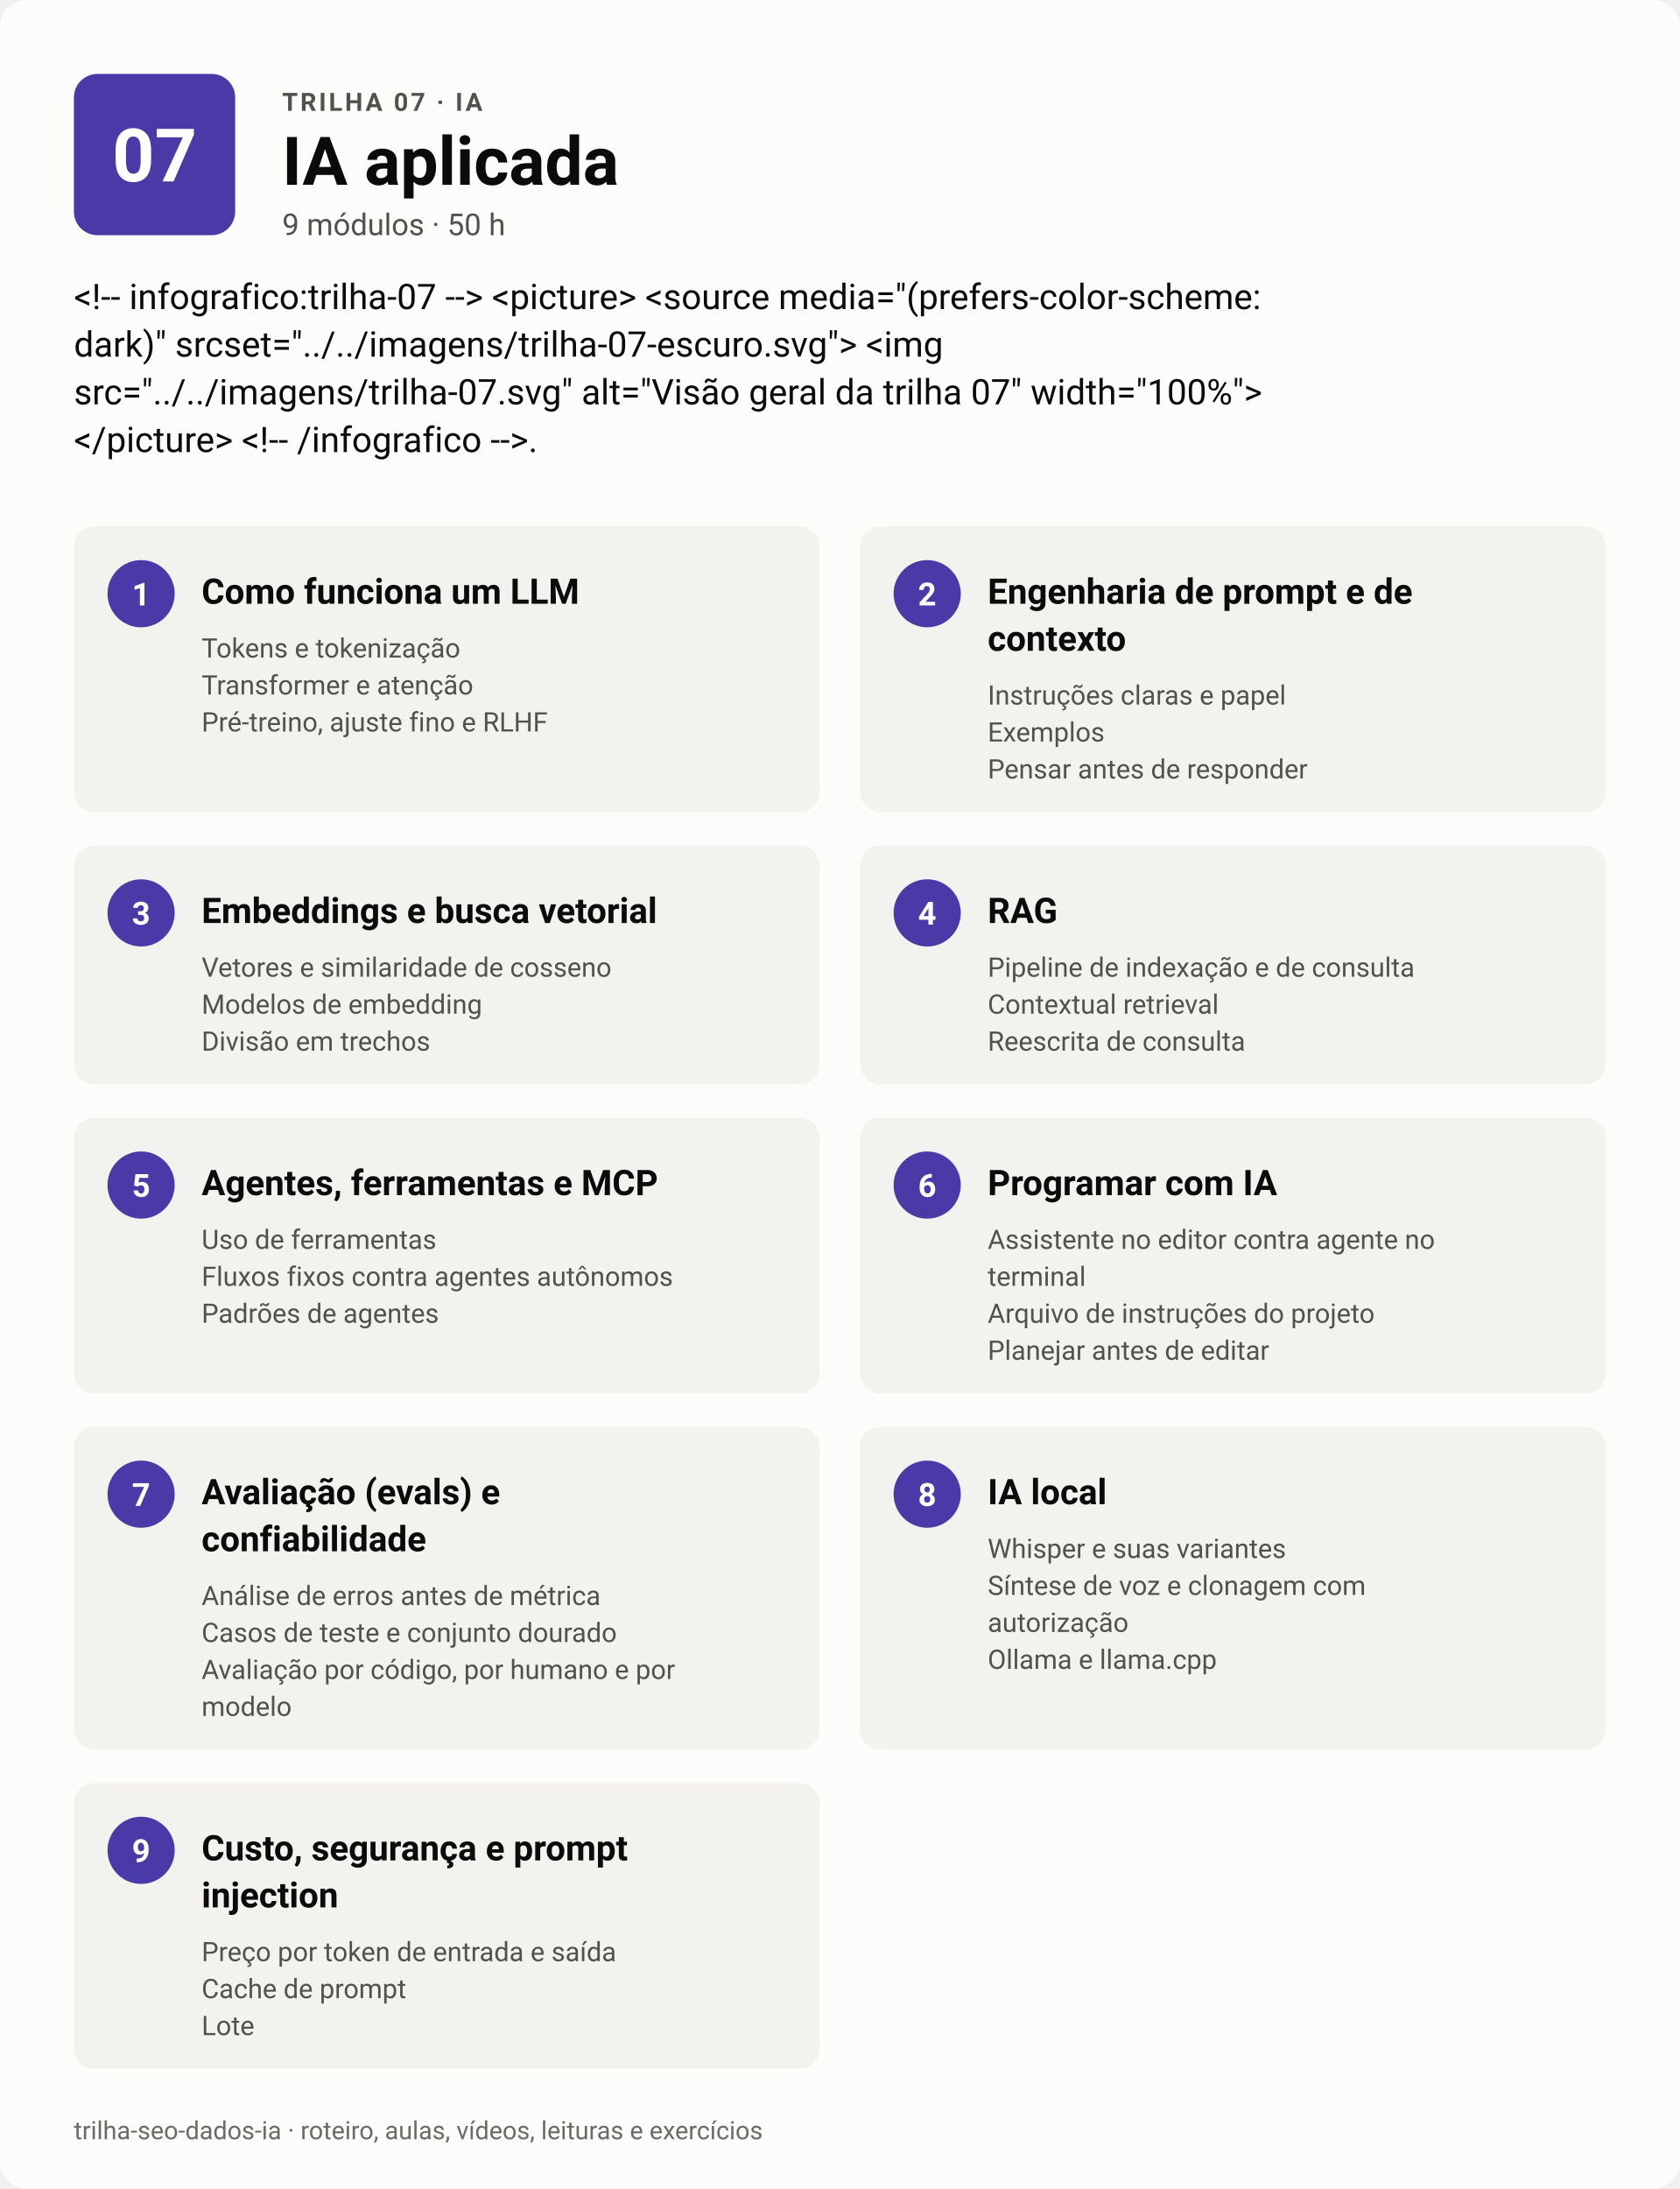
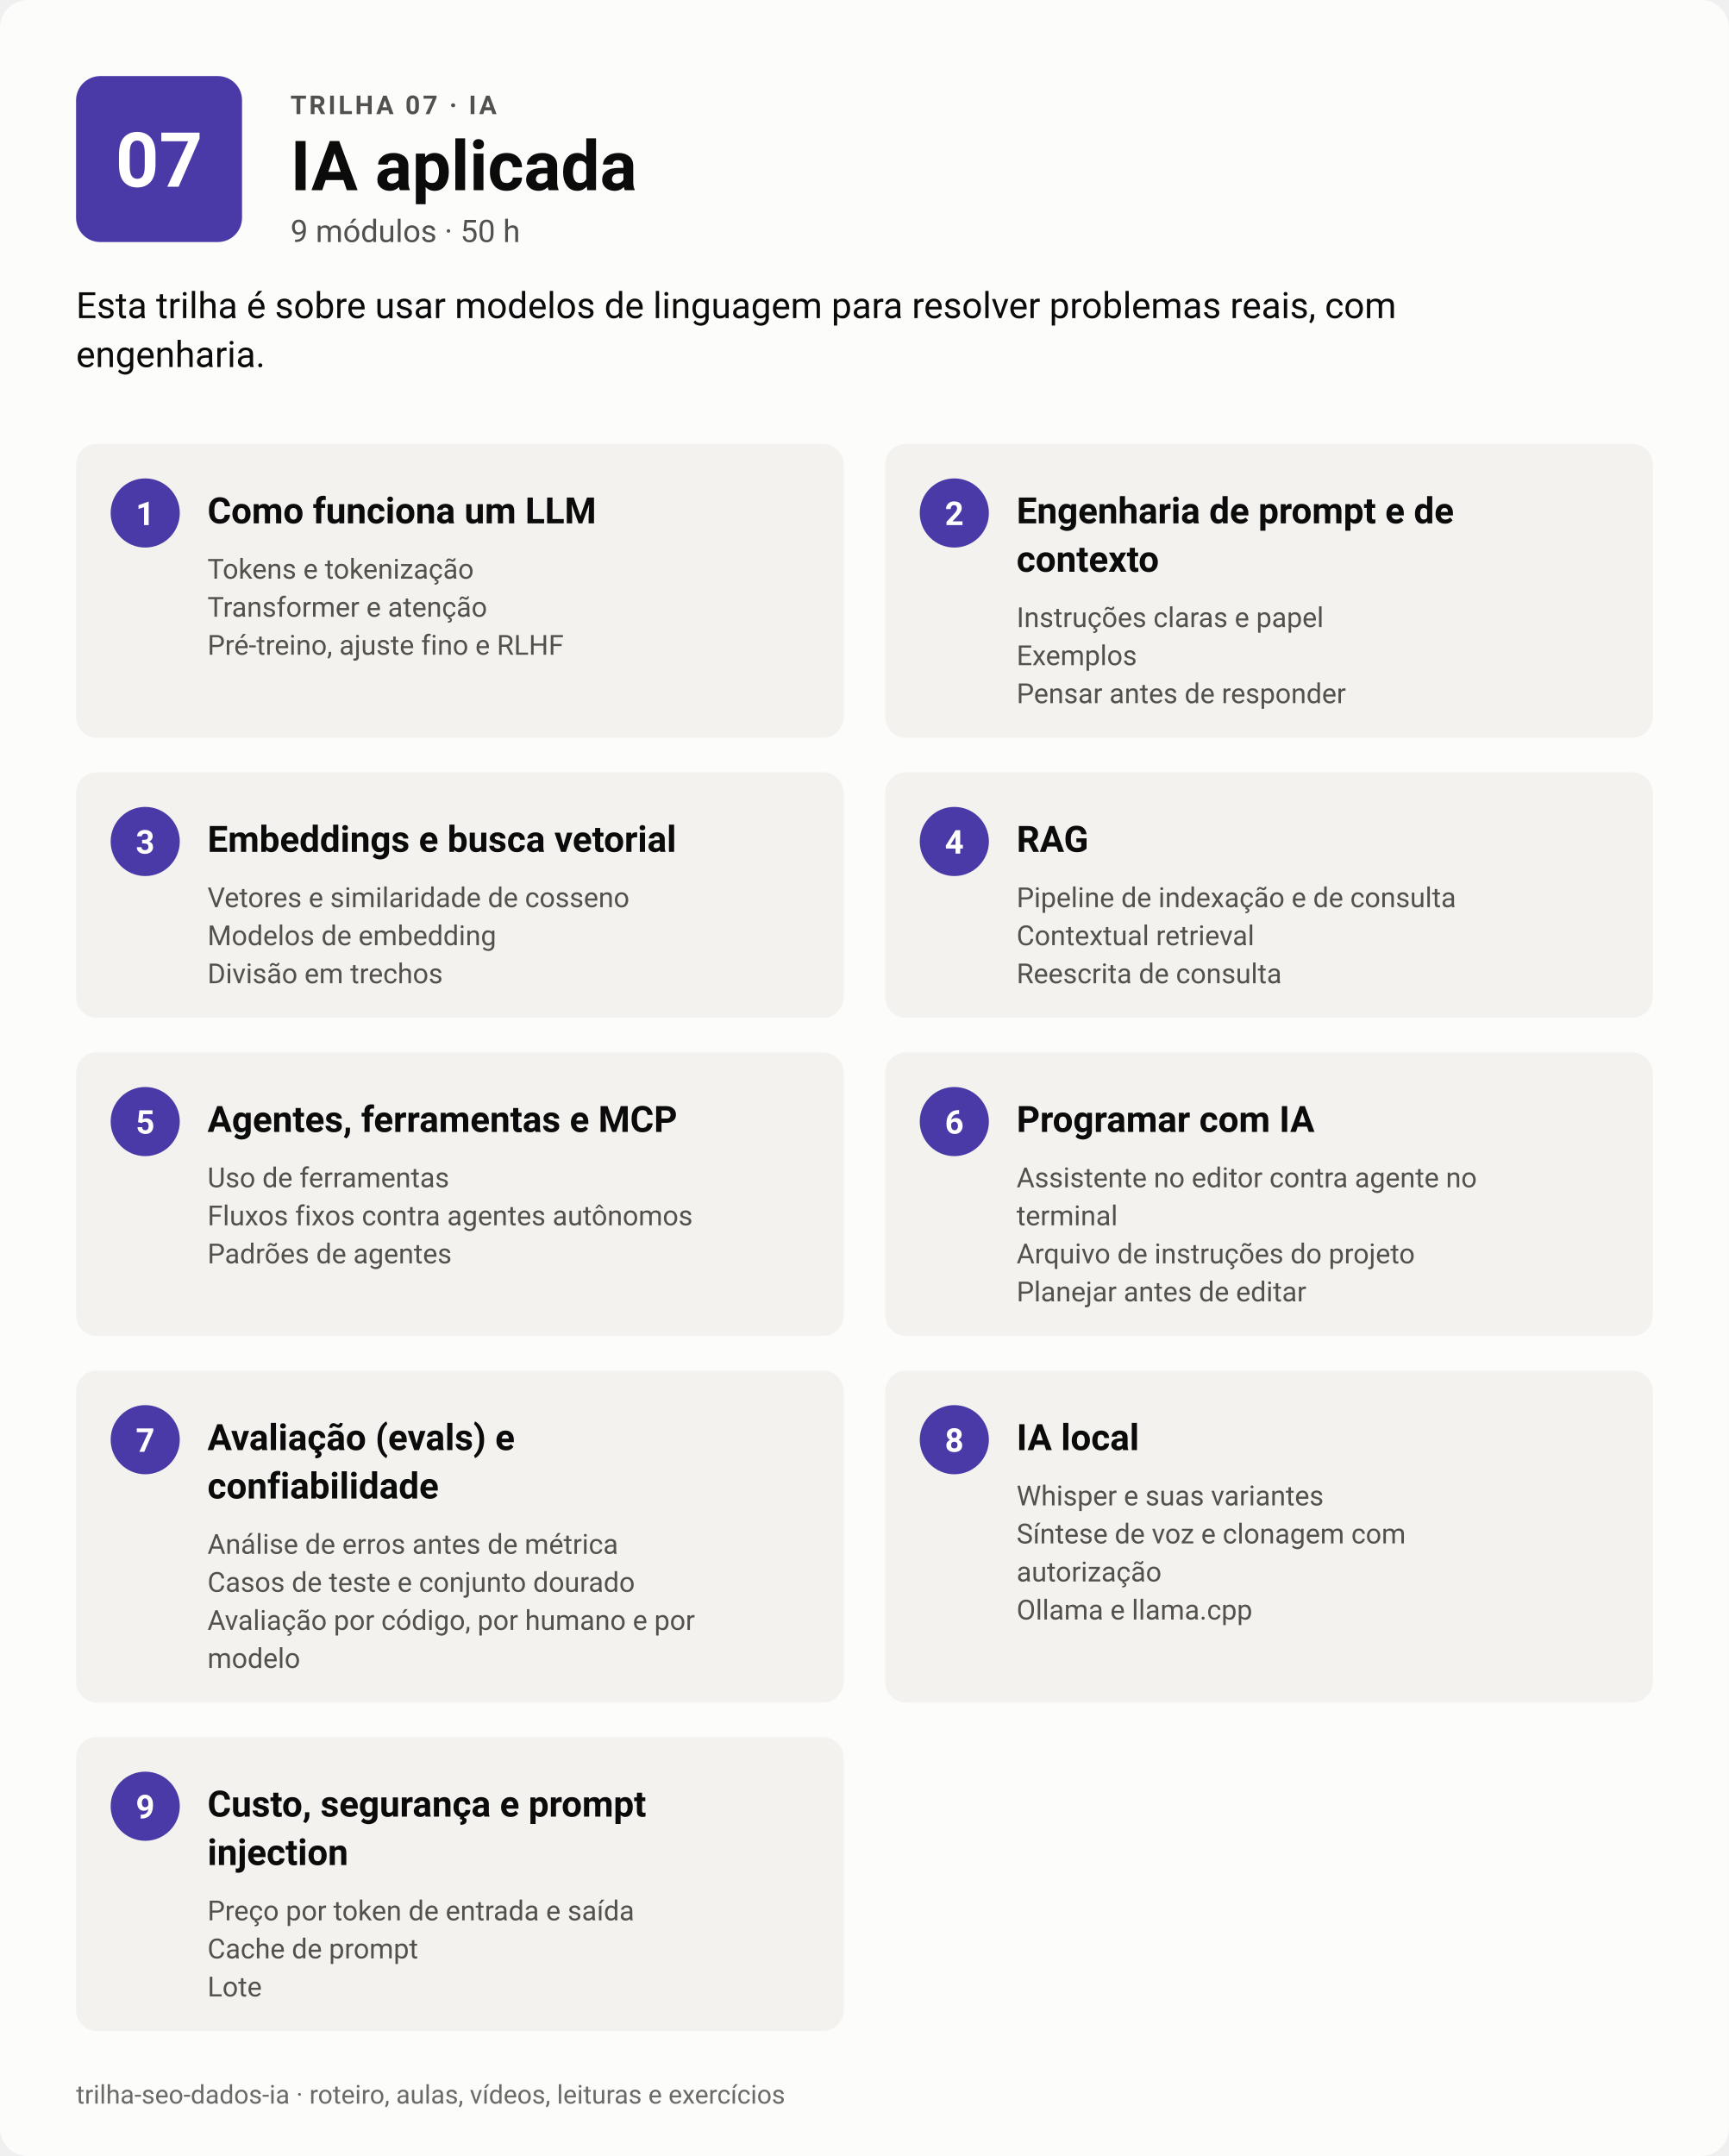
- <svg xmlns="http://www.w3.org/2000/svg" viewBox="0 0 1000 1303" width="1000" height="1303" role="img" aria-label="Trilha 07, IA aplicada. Visão geral dos módulos." font-family="-apple-system, BlinkMacSystemFont, 'Segoe UI', Roboto, Helvetica, Arial, sans-serif">
+ <svg xmlns="http://www.w3.org/2000/svg" viewBox="0 0 1000 1247" width="1000" height="1247" role="img" aria-label="Trilha 07, IA aplicada. Visão geral dos módulos." font-family="-apple-system, BlinkMacSystemFont, 'Segoe UI', Roboto, Helvetica, Arial, sans-serif">
  <defs>
    <marker id="seta" viewBox="0 0 10 10" refX="9" refY="5" markerWidth="8" markerHeight="8" orient="auto-start-reverse">
      <path d="M 0 0 L 10 5 L 0 10 z" fill="#6b6a66" />
    </marker>
  </defs>
  <rect width="100%" height="100%" rx="16" fill="#fcfcfb" />
  <rect x="44.0" y="44.0" width="96.0" height="96.0" rx="14" fill="#4a3aa7" />
  <text x="92.0" y="108.0" font-size="44" font-weight="700" fill="#ffffff" text-anchor="middle">07</text>
  <text x="168.0" y="66.0" font-size="15" font-weight="600" fill="#52514e" text-anchor="start" letter-spacing="1.5">TRILHA 07 · IA</text>
  <text x="168.0" y="110.0" font-size="40" font-weight="700" fill="#0b0b0b" text-anchor="start">IA aplicada</text>
  <text x="168.0" y="140.0" font-size="18" font-weight="400" fill="#52514e" text-anchor="start">9 módulos · 50 h</text>
-   <text x="44.0" y="184.0" font-size="21" font-weight="400" fill="#0b0b0b" text-anchor="start">&lt;!-- infografico:trilha-07 --&gt; &lt;picture&gt; &lt;source media="(prefers-color-scheme:</text>
-   <text x="44.0" y="212.3" font-size="21" font-weight="400" fill="#0b0b0b" text-anchor="start">dark)" srcset="../../imagens/trilha-07-escuro.svg"&gt; &lt;img</text>
-   <text x="44.0" y="240.7" font-size="21" font-weight="400" fill="#0b0b0b" text-anchor="start">src="../../imagens/trilha-07.svg" alt="Visão geral da trilha 07" width="100%"&gt;</text>
-   <text x="44.0" y="269.1" font-size="21" font-weight="400" fill="#0b0b0b" text-anchor="start">&lt;/picture&gt; &lt;!-- /infografico --&gt;.</text>
-   <rect x="44.0" y="313.4" width="444.0" height="170.0" rx="12" fill="#f3f2ef" />
-   <circle cx="84.0" cy="353.4" r="20" fill="#4a3aa7" />
-   <text x="84.0" y="360.4" font-size="19" font-weight="700" fill="#ffffff" text-anchor="middle">1</text>
-   <text x="120.0" y="359.4" font-size="21" font-weight="700" fill="#0b0b0b" text-anchor="start">Como funciona um LLM</text>
-   <text x="120.0" y="391.4" font-size="16" font-weight="400" fill="#52514e" text-anchor="start">Tokens e tokenização</text>
-   <text x="120.0" y="413.4" font-size="16" font-weight="400" fill="#52514e" text-anchor="start">Transformer e atenção</text>
-   <text x="120.0" y="435.4" font-size="16" font-weight="400" fill="#52514e" text-anchor="start">Pré-treino, ajuste fino e RLHF</text>
-   <rect x="512.0" y="313.4" width="444.0" height="170.0" rx="12" fill="#f3f2ef" />
-   <circle cx="552.0" cy="353.4" r="20" fill="#4a3aa7" />
-   <text x="552.0" y="360.4" font-size="19" font-weight="700" fill="#ffffff" text-anchor="middle">2</text>
-   <text x="588.0" y="359.4" font-size="21" font-weight="700" fill="#0b0b0b" text-anchor="start">Engenharia de prompt e de</text>
-   <text x="588.0" y="387.4" font-size="21" font-weight="700" fill="#0b0b0b" text-anchor="start">contexto</text>
-   <text x="588.0" y="419.4" font-size="16" font-weight="400" fill="#52514e" text-anchor="start">Instruções claras e papel</text>
-   <text x="588.0" y="441.4" font-size="16" font-weight="400" fill="#52514e" text-anchor="start">Exemplos</text>
-   <text x="588.0" y="463.4" font-size="16" font-weight="400" fill="#52514e" text-anchor="start">Pensar antes de responder</text>
-   <rect x="44.0" y="503.4" width="444.0" height="142.0" rx="12" fill="#f3f2ef" />
-   <circle cx="84.0" cy="543.4" r="20" fill="#4a3aa7" />
-   <text x="84.0" y="550.4" font-size="19" font-weight="700" fill="#ffffff" text-anchor="middle">3</text>
-   <text x="120.0" y="549.4" font-size="21" font-weight="700" fill="#0b0b0b" text-anchor="start">Embeddings e busca vetorial</text>
-   <text x="120.0" y="581.4" font-size="16" font-weight="400" fill="#52514e" text-anchor="start">Vetores e similaridade de cosseno</text>
-   <text x="120.0" y="603.4" font-size="16" font-weight="400" fill="#52514e" text-anchor="start">Modelos de embedding</text>
-   <text x="120.0" y="625.4" font-size="16" font-weight="400" fill="#52514e" text-anchor="start">Divisão em trechos</text>
-   <rect x="512.0" y="503.4" width="444.0" height="142.0" rx="12" fill="#f3f2ef" />
-   <circle cx="552.0" cy="543.4" r="20" fill="#4a3aa7" />
-   <text x="552.0" y="550.4" font-size="19" font-weight="700" fill="#ffffff" text-anchor="middle">4</text>
-   <text x="588.0" y="549.4" font-size="21" font-weight="700" fill="#0b0b0b" text-anchor="start">RAG</text>
-   <text x="588.0" y="581.4" font-size="16" font-weight="400" fill="#52514e" text-anchor="start">Pipeline de indexação e de consulta</text>
-   <text x="588.0" y="603.4" font-size="16" font-weight="400" fill="#52514e" text-anchor="start">Contextual retrieval</text>
-   <text x="588.0" y="625.4" font-size="16" font-weight="400" fill="#52514e" text-anchor="start">Reescrita de consulta</text>
-   <rect x="44.0" y="665.4" width="444.0" height="164.0" rx="12" fill="#f3f2ef" />
-   <circle cx="84.0" cy="705.4" r="20" fill="#4a3aa7" />
-   <text x="84.0" y="712.4" font-size="19" font-weight="700" fill="#ffffff" text-anchor="middle">5</text>
-   <text x="120.0" y="711.4" font-size="21" font-weight="700" fill="#0b0b0b" text-anchor="start">Agentes, ferramentas e MCP</text>
-   <text x="120.0" y="743.4" font-size="16" font-weight="400" fill="#52514e" text-anchor="start">Uso de ferramentas</text>
-   <text x="120.0" y="765.4" font-size="16" font-weight="400" fill="#52514e" text-anchor="start">Fluxos fixos contra agentes autônomos</text>
-   <text x="120.0" y="787.4" font-size="16" font-weight="400" fill="#52514e" text-anchor="start">Padrões de agentes</text>
-   <rect x="512.0" y="665.4" width="444.0" height="164.0" rx="12" fill="#f3f2ef" />
-   <circle cx="552.0" cy="705.4" r="20" fill="#4a3aa7" />
-   <text x="552.0" y="712.4" font-size="19" font-weight="700" fill="#ffffff" text-anchor="middle">6</text>
-   <text x="588.0" y="711.4" font-size="21" font-weight="700" fill="#0b0b0b" text-anchor="start">Programar com IA</text>
-   <text x="588.0" y="743.4" font-size="16" font-weight="400" fill="#52514e" text-anchor="start">Assistente no editor contra agente no</text>
-   <text x="588.0" y="765.4" font-size="16" font-weight="400" fill="#52514e" text-anchor="start">terminal</text>
-   <text x="588.0" y="787.4" font-size="16" font-weight="400" fill="#52514e" text-anchor="start">Arquivo de instruções do projeto</text>
-   <text x="588.0" y="809.4" font-size="16" font-weight="400" fill="#52514e" text-anchor="start">Planejar antes de editar</text>
-   <rect x="44.0" y="849.4" width="444.0" height="192.0" rx="12" fill="#f3f2ef" />
-   <circle cx="84.0" cy="889.4" r="20" fill="#4a3aa7" />
-   <text x="84.0" y="896.4" font-size="19" font-weight="700" fill="#ffffff" text-anchor="middle">7</text>
-   <text x="120.0" y="895.4" font-size="21" font-weight="700" fill="#0b0b0b" text-anchor="start">Avaliação (evals) e</text>
-   <text x="120.0" y="923.4" font-size="21" font-weight="700" fill="#0b0b0b" text-anchor="start">confiabilidade</text>
-   <text x="120.0" y="955.4" font-size="16" font-weight="400" fill="#52514e" text-anchor="start">Análise de erros antes de métrica</text>
-   <text x="120.0" y="977.4" font-size="16" font-weight="400" fill="#52514e" text-anchor="start">Casos de teste e conjunto dourado</text>
-   <text x="120.0" y="999.4" font-size="16" font-weight="400" fill="#52514e" text-anchor="start">Avaliação por código, por humano e por</text>
-   <text x="120.0" y="1021.4" font-size="16" font-weight="400" fill="#52514e" text-anchor="start">modelo</text>
-   <rect x="512.0" y="849.4" width="444.0" height="192.0" rx="12" fill="#f3f2ef" />
-   <circle cx="552.0" cy="889.4" r="20" fill="#4a3aa7" />
-   <text x="552.0" y="896.4" font-size="19" font-weight="700" fill="#ffffff" text-anchor="middle">8</text>
-   <text x="588.0" y="895.4" font-size="21" font-weight="700" fill="#0b0b0b" text-anchor="start">IA local</text>
-   <text x="588.0" y="927.4" font-size="16" font-weight="400" fill="#52514e" text-anchor="start">Whisper e suas variantes</text>
-   <text x="588.0" y="949.4" font-size="16" font-weight="400" fill="#52514e" text-anchor="start">Síntese de voz e clonagem com</text>
-   <text x="588.0" y="971.4" font-size="16" font-weight="400" fill="#52514e" text-anchor="start">autorização</text>
-   <text x="588.0" y="993.4" font-size="16" font-weight="400" fill="#52514e" text-anchor="start">Ollama e llama.cpp</text>
-   <rect x="44.0" y="1061.4" width="444.0" height="170.0" rx="12" fill="#f3f2ef" />
-   <circle cx="84.0" cy="1101.4" r="20" fill="#4a3aa7" />
-   <text x="84.0" y="1108.4" font-size="19" font-weight="700" fill="#ffffff" text-anchor="middle">9</text>
-   <text x="120.0" y="1107.4" font-size="21" font-weight="700" fill="#0b0b0b" text-anchor="start">Custo, segurança e prompt</text>
-   <text x="120.0" y="1135.4" font-size="21" font-weight="700" fill="#0b0b0b" text-anchor="start">injection</text>
-   <text x="120.0" y="1167.4" font-size="16" font-weight="400" fill="#52514e" text-anchor="start">Preço por token de entrada e saída</text>
-   <text x="120.0" y="1189.4" font-size="16" font-weight="400" fill="#52514e" text-anchor="start">Cache de prompt</text>
-   <text x="120.0" y="1211.4" font-size="16" font-weight="400" fill="#52514e" text-anchor="start">Lote</text>
-   <text x="44.0" y="1273.4" font-size="15" font-weight="400" fill="#6b6a66" text-anchor="start">trilha-seo-dados-ia · roteiro, aulas, vídeos, leituras e exercícios</text>
+   <text x="44.0" y="184.0" font-size="21" font-weight="400" fill="#0b0b0b" text-anchor="start">Esta trilha é sobre usar modelos de linguagem para resolver problemas reais, com</text>
+   <text x="44.0" y="212.3" font-size="21" font-weight="400" fill="#0b0b0b" text-anchor="start">engenharia.</text>
+   <rect x="44.0" y="256.7" width="444.0" height="170.0" rx="12" fill="#f3f2ef" />
+   <circle cx="84.0" cy="296.7" r="20" fill="#4a3aa7" />
+   <text x="84.0" y="303.7" font-size="19" font-weight="700" fill="#ffffff" text-anchor="middle">1</text>
+   <text x="120.0" y="302.7" font-size="21" font-weight="700" fill="#0b0b0b" text-anchor="start">Como funciona um LLM</text>
+   <text x="120.0" y="334.7" font-size="16" font-weight="400" fill="#52514e" text-anchor="start">Tokens e tokenização</text>
+   <text x="120.0" y="356.7" font-size="16" font-weight="400" fill="#52514e" text-anchor="start">Transformer e atenção</text>
+   <text x="120.0" y="378.7" font-size="16" font-weight="400" fill="#52514e" text-anchor="start">Pré-treino, ajuste fino e RLHF</text>
+   <rect x="512.0" y="256.7" width="444.0" height="170.0" rx="12" fill="#f3f2ef" />
+   <circle cx="552.0" cy="296.7" r="20" fill="#4a3aa7" />
+   <text x="552.0" y="303.7" font-size="19" font-weight="700" fill="#ffffff" text-anchor="middle">2</text>
+   <text x="588.0" y="302.7" font-size="21" font-weight="700" fill="#0b0b0b" text-anchor="start">Engenharia de prompt e de</text>
+   <text x="588.0" y="330.7" font-size="21" font-weight="700" fill="#0b0b0b" text-anchor="start">contexto</text>
+   <text x="588.0" y="362.7" font-size="16" font-weight="400" fill="#52514e" text-anchor="start">Instruções claras e papel</text>
+   <text x="588.0" y="384.7" font-size="16" font-weight="400" fill="#52514e" text-anchor="start">Exemplos</text>
+   <text x="588.0" y="406.7" font-size="16" font-weight="400" fill="#52514e" text-anchor="start">Pensar antes de responder</text>
+   <rect x="44.0" y="446.7" width="444.0" height="142.0" rx="12" fill="#f3f2ef" />
+   <circle cx="84.0" cy="486.7" r="20" fill="#4a3aa7" />
+   <text x="84.0" y="493.7" font-size="19" font-weight="700" fill="#ffffff" text-anchor="middle">3</text>
+   <text x="120.0" y="492.7" font-size="21" font-weight="700" fill="#0b0b0b" text-anchor="start">Embeddings e busca vetorial</text>
+   <text x="120.0" y="524.7" font-size="16" font-weight="400" fill="#52514e" text-anchor="start">Vetores e similaridade de cosseno</text>
+   <text x="120.0" y="546.7" font-size="16" font-weight="400" fill="#52514e" text-anchor="start">Modelos de embedding</text>
+   <text x="120.0" y="568.7" font-size="16" font-weight="400" fill="#52514e" text-anchor="start">Divisão em trechos</text>
+   <rect x="512.0" y="446.7" width="444.0" height="142.0" rx="12" fill="#f3f2ef" />
+   <circle cx="552.0" cy="486.7" r="20" fill="#4a3aa7" />
+   <text x="552.0" y="493.7" font-size="19" font-weight="700" fill="#ffffff" text-anchor="middle">4</text>
+   <text x="588.0" y="492.7" font-size="21" font-weight="700" fill="#0b0b0b" text-anchor="start">RAG</text>
+   <text x="588.0" y="524.7" font-size="16" font-weight="400" fill="#52514e" text-anchor="start">Pipeline de indexação e de consulta</text>
+   <text x="588.0" y="546.7" font-size="16" font-weight="400" fill="#52514e" text-anchor="start">Contextual retrieval</text>
+   <text x="588.0" y="568.7" font-size="16" font-weight="400" fill="#52514e" text-anchor="start">Reescrita de consulta</text>
+   <rect x="44.0" y="608.7" width="444.0" height="164.0" rx="12" fill="#f3f2ef" />
+   <circle cx="84.0" cy="648.7" r="20" fill="#4a3aa7" />
+   <text x="84.0" y="655.7" font-size="19" font-weight="700" fill="#ffffff" text-anchor="middle">5</text>
+   <text x="120.0" y="654.7" font-size="21" font-weight="700" fill="#0b0b0b" text-anchor="start">Agentes, ferramentas e MCP</text>
+   <text x="120.0" y="686.7" font-size="16" font-weight="400" fill="#52514e" text-anchor="start">Uso de ferramentas</text>
+   <text x="120.0" y="708.7" font-size="16" font-weight="400" fill="#52514e" text-anchor="start">Fluxos fixos contra agentes autônomos</text>
+   <text x="120.0" y="730.7" font-size="16" font-weight="400" fill="#52514e" text-anchor="start">Padrões de agentes</text>
+   <rect x="512.0" y="608.7" width="444.0" height="164.0" rx="12" fill="#f3f2ef" />
+   <circle cx="552.0" cy="648.7" r="20" fill="#4a3aa7" />
+   <text x="552.0" y="655.7" font-size="19" font-weight="700" fill="#ffffff" text-anchor="middle">6</text>
+   <text x="588.0" y="654.7" font-size="21" font-weight="700" fill="#0b0b0b" text-anchor="start">Programar com IA</text>
+   <text x="588.0" y="686.7" font-size="16" font-weight="400" fill="#52514e" text-anchor="start">Assistente no editor contra agente no</text>
+   <text x="588.0" y="708.7" font-size="16" font-weight="400" fill="#52514e" text-anchor="start">terminal</text>
+   <text x="588.0" y="730.7" font-size="16" font-weight="400" fill="#52514e" text-anchor="start">Arquivo de instruções do projeto</text>
+   <text x="588.0" y="752.7" font-size="16" font-weight="400" fill="#52514e" text-anchor="start">Planejar antes de editar</text>
+   <rect x="44.0" y="792.7" width="444.0" height="192.0" rx="12" fill="#f3f2ef" />
+   <circle cx="84.0" cy="832.7" r="20" fill="#4a3aa7" />
+   <text x="84.0" y="839.7" font-size="19" font-weight="700" fill="#ffffff" text-anchor="middle">7</text>
+   <text x="120.0" y="838.7" font-size="21" font-weight="700" fill="#0b0b0b" text-anchor="start">Avaliação (evals) e</text>
+   <text x="120.0" y="866.7" font-size="21" font-weight="700" fill="#0b0b0b" text-anchor="start">confiabilidade</text>
+   <text x="120.0" y="898.7" font-size="16" font-weight="400" fill="#52514e" text-anchor="start">Análise de erros antes de métrica</text>
+   <text x="120.0" y="920.7" font-size="16" font-weight="400" fill="#52514e" text-anchor="start">Casos de teste e conjunto dourado</text>
+   <text x="120.0" y="942.7" font-size="16" font-weight="400" fill="#52514e" text-anchor="start">Avaliação por código, por humano e por</text>
+   <text x="120.0" y="964.7" font-size="16" font-weight="400" fill="#52514e" text-anchor="start">modelo</text>
+   <rect x="512.0" y="792.7" width="444.0" height="192.0" rx="12" fill="#f3f2ef" />
+   <circle cx="552.0" cy="832.7" r="20" fill="#4a3aa7" />
+   <text x="552.0" y="839.7" font-size="19" font-weight="700" fill="#ffffff" text-anchor="middle">8</text>
+   <text x="588.0" y="838.7" font-size="21" font-weight="700" fill="#0b0b0b" text-anchor="start">IA local</text>
+   <text x="588.0" y="870.7" font-size="16" font-weight="400" fill="#52514e" text-anchor="start">Whisper e suas variantes</text>
+   <text x="588.0" y="892.7" font-size="16" font-weight="400" fill="#52514e" text-anchor="start">Síntese de voz e clonagem com</text>
+   <text x="588.0" y="914.7" font-size="16" font-weight="400" fill="#52514e" text-anchor="start">autorização</text>
+   <text x="588.0" y="936.7" font-size="16" font-weight="400" fill="#52514e" text-anchor="start">Ollama e llama.cpp</text>
+   <rect x="44.0" y="1004.7" width="444.0" height="170.0" rx="12" fill="#f3f2ef" />
+   <circle cx="84.0" cy="1044.7" r="20" fill="#4a3aa7" />
+   <text x="84.0" y="1051.7" font-size="19" font-weight="700" fill="#ffffff" text-anchor="middle">9</text>
+   <text x="120.0" y="1050.7" font-size="21" font-weight="700" fill="#0b0b0b" text-anchor="start">Custo, segurança e prompt</text>
+   <text x="120.0" y="1078.7" font-size="21" font-weight="700" fill="#0b0b0b" text-anchor="start">injection</text>
+   <text x="120.0" y="1110.7" font-size="16" font-weight="400" fill="#52514e" text-anchor="start">Preço por token de entrada e saída</text>
+   <text x="120.0" y="1132.7" font-size="16" font-weight="400" fill="#52514e" text-anchor="start">Cache de prompt</text>
+   <text x="120.0" y="1154.7" font-size="16" font-weight="400" fill="#52514e" text-anchor="start">Lote</text>
+   <text x="44.0" y="1216.7" font-size="15" font-weight="400" fill="#6b6a66" text-anchor="start">trilha-seo-dados-ia · roteiro, aulas, vídeos, leituras e exercícios</text>
</svg>
